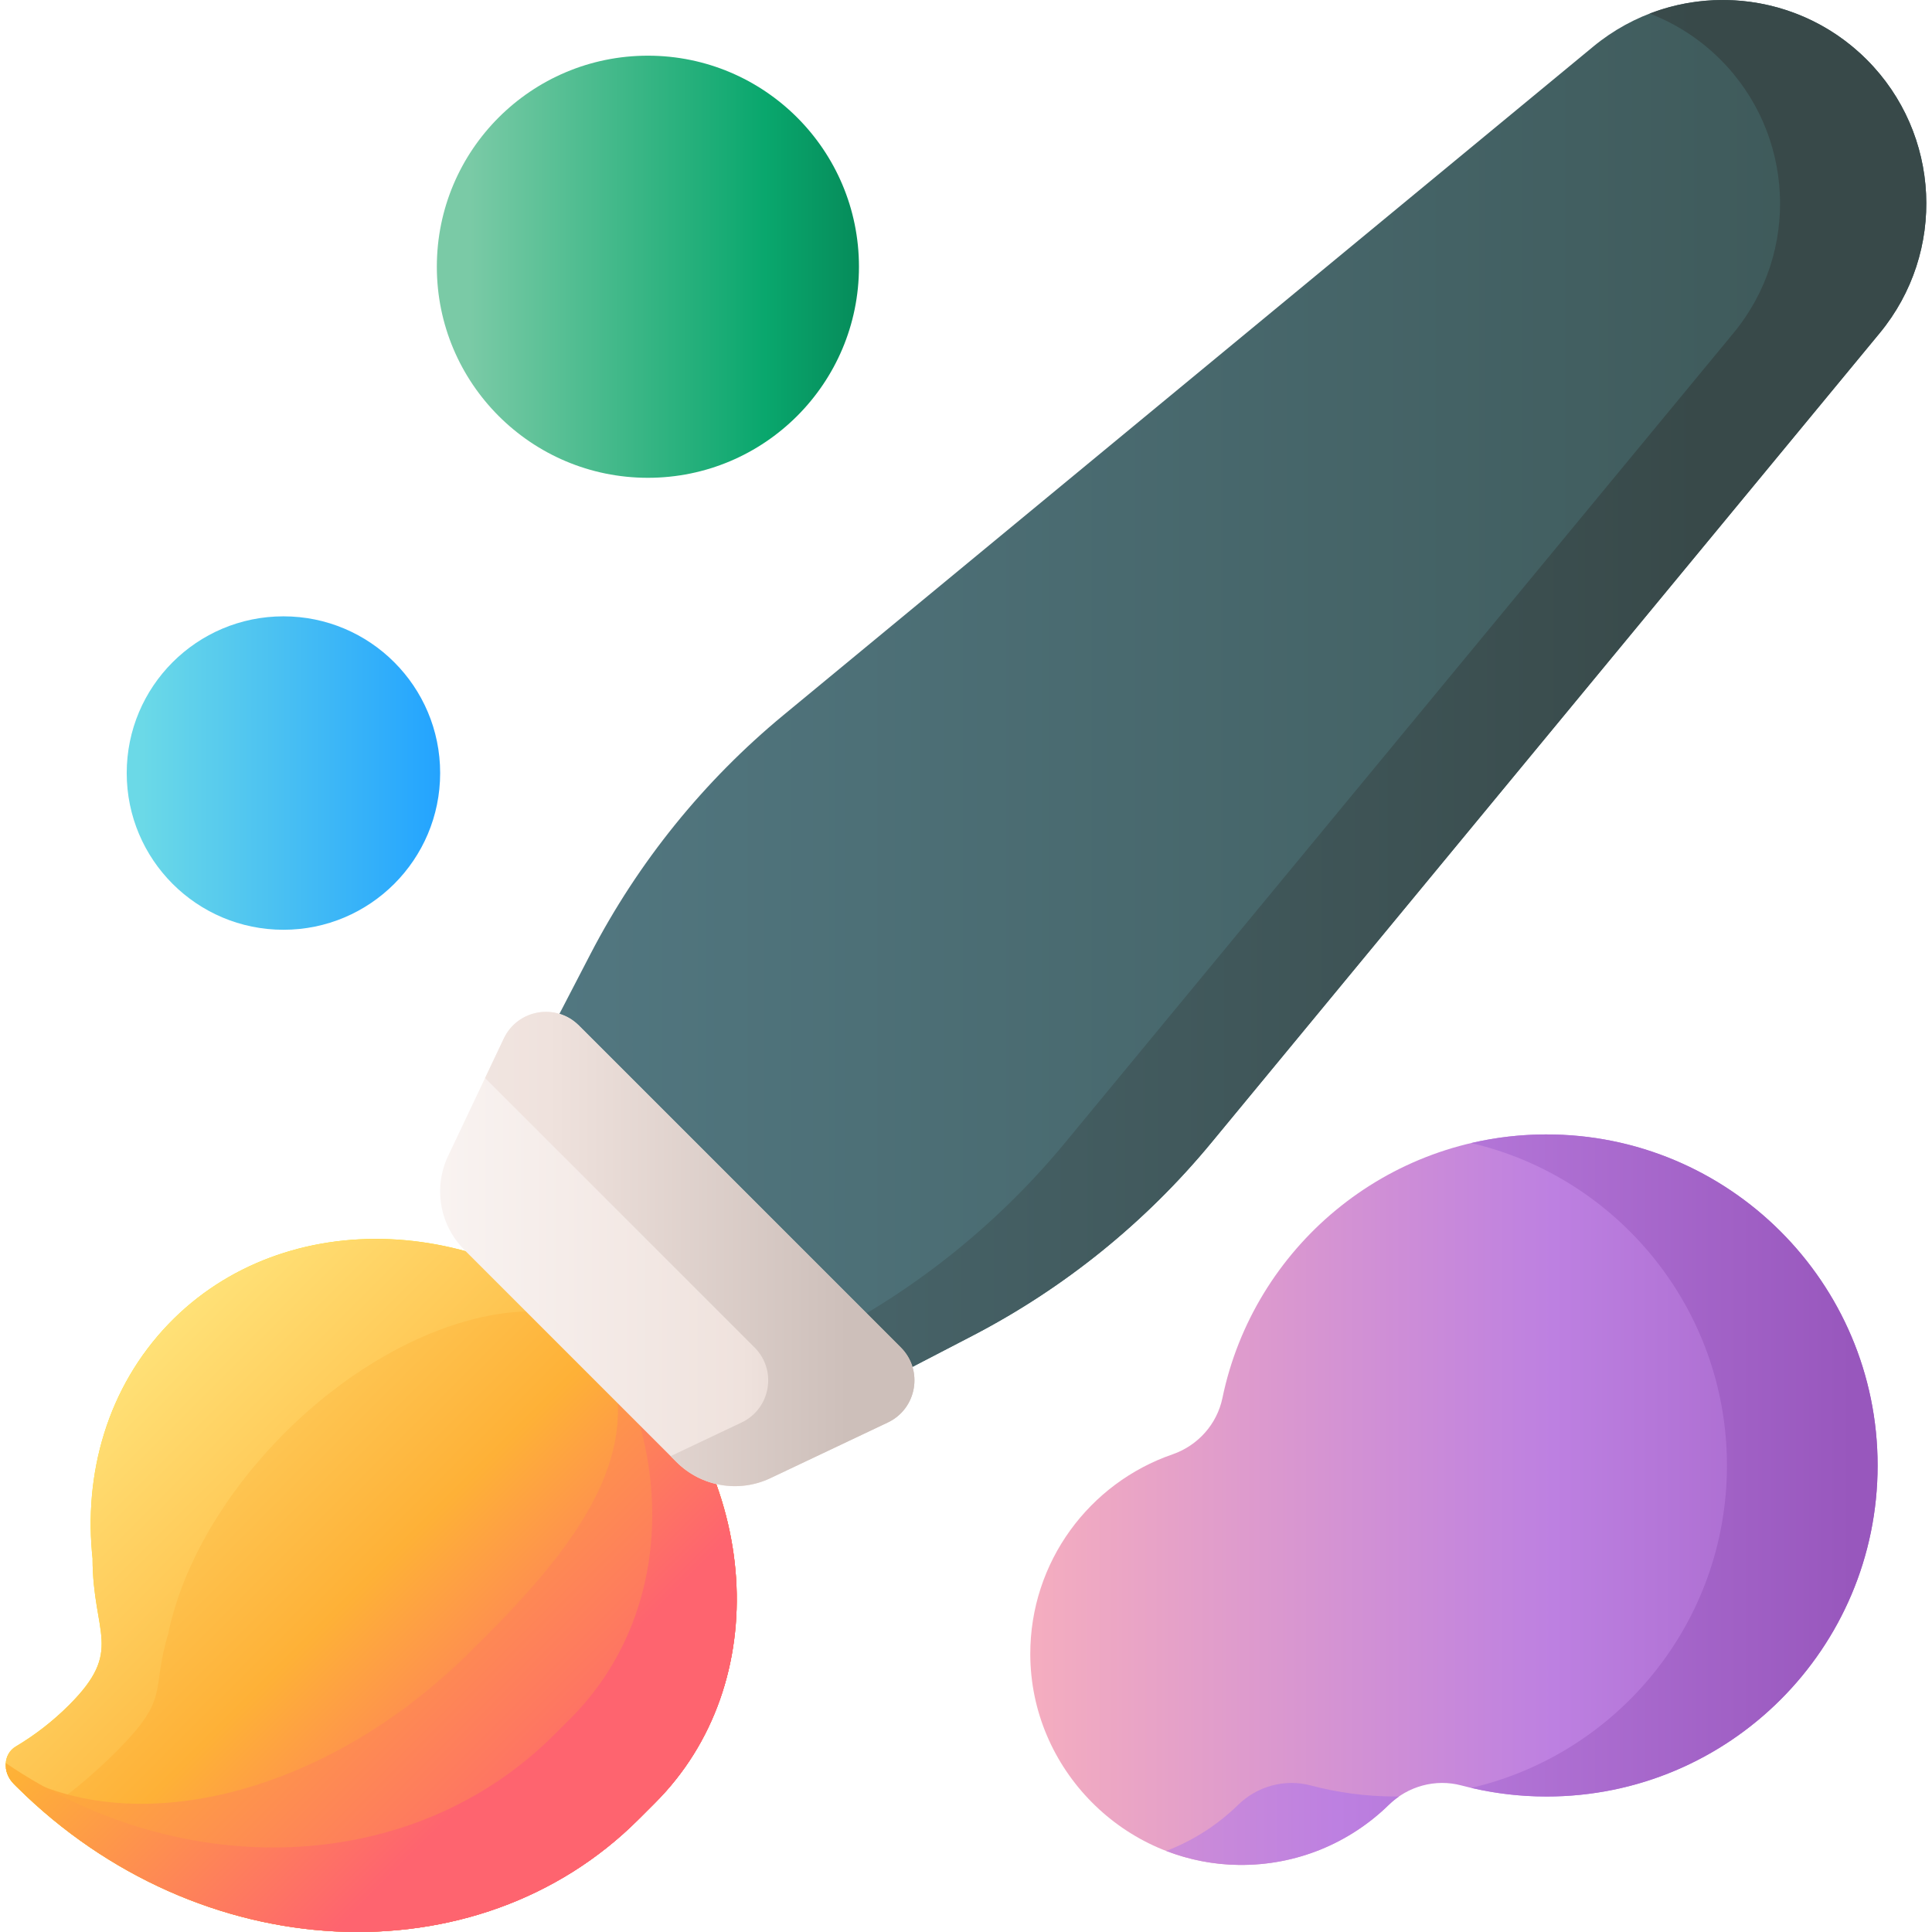
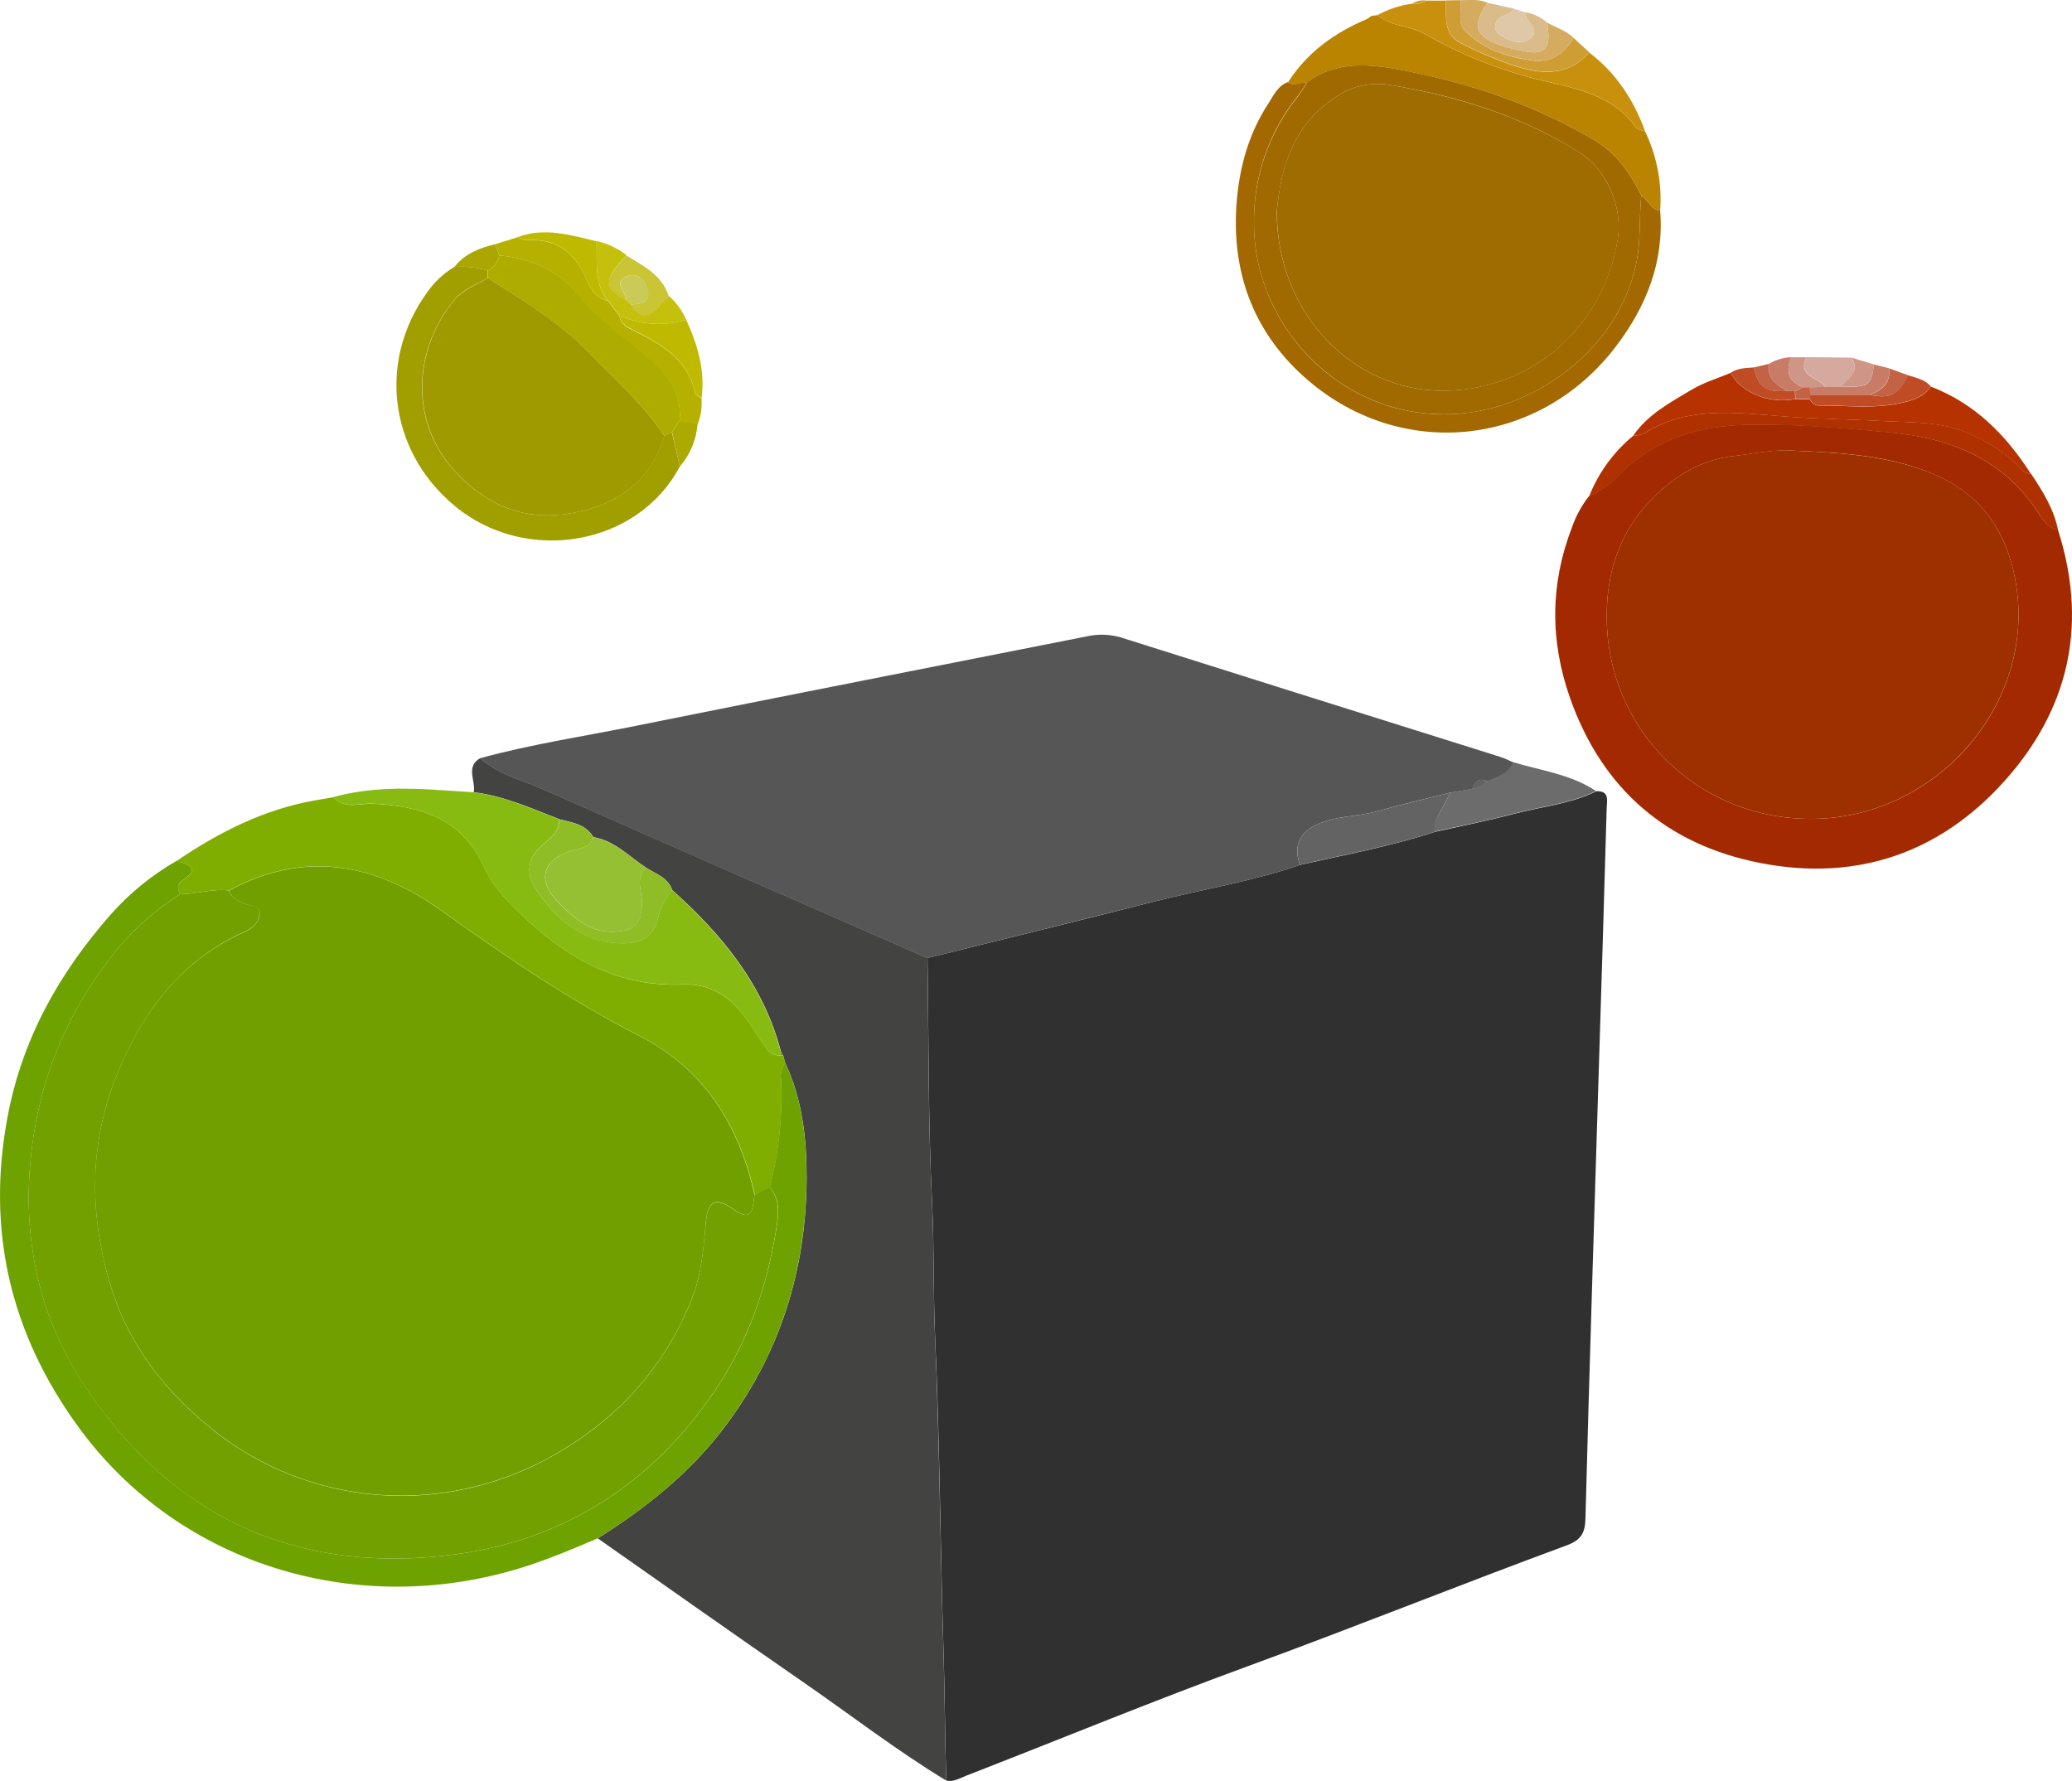
- <svg xmlns="http://www.w3.org/2000/svg" xmlns:xlink="http://www.w3.org/1999/xlink" id="Capa_1" enable-background="new 0 0 510 510" height="512" viewBox="0 0 510 510" width="512">
-   <linearGradient id="SVGID_1_" gradientTransform="matrix(.707 .707 -.629 .629 -1018.779 -1522.46)" gradientUnits="userSpaceOnUse" x1="2075.51" x2="2255.724" y1="661.449" y2="661.449">
-     <stop offset="0" stop-color="#fee903" />
-     <stop offset=".231" stop-color="#fee505" />
-     <stop offset=".417" stop-color="#fedb0b" />
-     <stop offset=".588" stop-color="#feca15" />
-     <stop offset=".75" stop-color="#feb223" />
-     <stop offset=".905" stop-color="#fe9435" />
-     <stop offset="1" stop-color="#fe7d43" />
-   </linearGradient>
-   <linearGradient id="lg1">
-     <stop offset="0" stop-color="#ffe177" />
-     <stop offset=".573" stop-color="#feb137" />
-     <stop offset="1" stop-color="#fe646f" />
-   </linearGradient>
-   <linearGradient id="SVGID_2_" gradientTransform="matrix(.707 .707 -.629 .629 -1018.779 -1522.46)" gradientUnits="userSpaceOnUse" x1="2075.51" x2="2255.724" xlink:href="#lg1" y1="661.449" y2="661.449" />
-   <linearGradient id="SVGID_3_" gradientTransform="matrix(.707 .707 -.629 .629 -1018.779 -1522.46)" gradientUnits="userSpaceOnUse" x1="2056.651" x2="2238.699" xlink:href="#lg1" y1="660.377" y2="660.377" />
-   <linearGradient id="SVGID_4_" gradientTransform="matrix(.707 .707 -.629 .629 -1018.779 -1522.46)" gradientUnits="userSpaceOnUse" x1="1977.754" x2="2248.395" xlink:href="#lg1" y1="661.45" y2="661.45" />
-   <linearGradient id="SVGID_5_" gradientTransform="matrix(.707 .707 -.629 .629 -1018.779 -1522.46)" gradientUnits="userSpaceOnUse" x1="2012.437" x2="2220.388" xlink:href="#lg1" y1="661.449" y2="661.449" />
-   <linearGradient id="SVGID_6_" gradientUnits="userSpaceOnUse" x1="123.736" x2="486.951" y1="193.424" y2="193.424">
-     <stop offset="0" stop-color="#537983" />
-     <stop offset="1" stop-color="#3e5959" />
-   </linearGradient>
-   <linearGradient id="SVGID_7_" gradientUnits="userSpaceOnUse" x1="32.59" x2="448.758" y1="193.426" y2="193.426">
-     <stop offset="0" stop-color="#537983" />
-     <stop offset="1" stop-color="#384949" />
-   </linearGradient>
-   <linearGradient id="lg2">
-     <stop offset="0" stop-color="#f9f3f1" />
-     <stop offset=".573" stop-color="#efe2dd" />
-     <stop offset="1" stop-color="#cdbfba" />
-   </linearGradient>
-   <linearGradient id="SVGID_8_" gradientUnits="userSpaceOnUse" x1="116.502" x2="255.036" xlink:href="#lg2" y1="329.708" y2="329.708" />
-   <linearGradient id="SVGID_9_" gradientUnits="userSpaceOnUse" x1="39.083" x2="223.749" xlink:href="#lg2" y1="329.708" y2="329.708" />
-   <linearGradient id="SVGID_10_" gradientUnits="userSpaceOnUse" x1="124.001" x2="259.972" y1="70.413" y2="70.413">
-     <stop offset="0" stop-color="#7acaa6" />
-     <stop offset=".573" stop-color="#09a76d" />
-     <stop offset="1" stop-color="#026841" />
-   </linearGradient>
-   <linearGradient id="SVGID_11_" gradientUnits="userSpaceOnUse" x1="37.547" x2="168.668" y1="204.066" y2="204.066">
-     <stop offset="0" stop-color="#6bd9e7" />
-     <stop offset=".573" stop-color="#26a6fe" />
-     <stop offset="1" stop-color="#0172fb" />
-   </linearGradient>
-   <linearGradient id="lg3">
-     <stop offset="0" stop-color="#fdb4ba" />
-     <stop offset=".573" stop-color="#bd80e1" />
-     <stop offset="1" stop-color="#9857bd" />
-   </linearGradient>
-   <linearGradient id="SVGID_12_" gradientUnits="userSpaceOnUse" x1="252.192" x2="527.642" xlink:href="#lg3" y1="395.879" y2="395.879" />
-   <linearGradient id="SVGID_13_" gradientUnits="userSpaceOnUse" x1="170.21" x2="489.103" xlink:href="#lg3" y1="481.474" y2="481.474" />
-   <linearGradient id="SVGID_14_" gradientUnits="userSpaceOnUse" x1="170.21" x2="489.103" xlink:href="#lg3" y1="386.848" y2="386.848" />
-   <g>
-     <g>
-       <path d="m172.926 475.91c31.57-31.57 28.096-86.128-7.946-121.292-35.525-34.659-89.83-36.96-120.452-5.152-16.061 16.684-22.62 39.481-20.042 62.408-.016-.144-.041-.288-.056-.432.063 20.114 8.334 24.116-6.179 38.629-4.306 4.306-9.038 7.958-14.09 10.963-3.326 1.978-3.567 6.79-.525 9.861.28.283.562.565.845.846 48.011 47.674 121.498 51.102 164.062 8.547 2.851-2.849 1.382-1.376 4.383-4.378z" fill="url(#SVGID_1_)" />
-       <path d="m172.926 475.91c31.57-31.57 28.096-86.128-7.946-121.292-35.525-34.659-89.83-36.96-120.452-5.152-16.061 16.684-22.62 39.481-20.042 62.408-.016-.144-.041-.288-.056-.432.063 20.114 8.334 24.116-6.179 38.629-4.306 4.306-9.038 7.958-14.09 10.963-3.326 1.978-3.567 6.79-.525 9.861.28.283.562.565.845.846 48.011 47.674 121.498 51.102 164.062 8.547 2.851-2.849 1.382-1.376 4.383-4.378z" fill="url(#SVGID_2_)" />
-       <path d="m143.211 446.195c31.57-31.57 41.629-72.595 22.191-91.155-19.158-18.293-60.264-7.394-91.162 24.138-16.206 16.538-26.552 35.549-29.921 52.529.021-.107.036-.211.058-.318-4.642 15.409.767 16.549-13.746 31.062-4.306 4.306-8.786 8.21-13.361 11.692-1.419 1.081-2.46 2.484-2.995 3.838-.599 1.519 12.909 13.221 20.582 15.134 28.711 7.159 70.386-8.957 103.972-42.54 2.85-2.851 1.38-1.378 4.382-4.38z" fill="url(#SVGID_3_)" />
-       <path d="m172.925 475.907c-3.005 3.005-1.532 1.532-4.383 4.383-42.561 42.55-116.049 39.121-164.056-8.549-.289-.279-.568-.558-.847-.847-1.204-1.214-1.89-2.703-2.076-4.178 32.246 19.99 84.277 7.555 122.618-30.787 2.851-2.851 1.384-1.373 4.389-4.377 28.137-28.137 46.613-55.654 25.316-86.292 3.858 2.797 7.567 5.921 11.095 9.36 36.046 35.163 39.513 89.719 7.944 121.287z" fill="url(#SVGID_4_)" />
-       <path d="m164.98 354.618c-3.525-3.439-7.238-6.555-11.092-9.355 25.157 34.559 24.642 80.432-3.268 108.341-3.002 3.002-1.533 1.529-4.383 4.378-37.174 37.167-97.934 39.255-144.711 7.429-.141 1.875.549 3.908 2.11 5.484.28.283.562.565.845.846 48.011 47.674 121.498 51.102 164.062 8.547 2.85-2.849 1.381-1.376 4.383-4.378 31.571-31.57 28.096-86.128-7.946-121.292z" fill="url(#SVGID_5_)" />
-     </g>
-     <g>
-       <g>
-         <path d="m492.764 15.733c-19.578-19.578-50.829-21.068-72.18-3.441l-213.706 176.425c-21.08 17.403-38.434 38.879-51.022 63.144l-34.206 65.934 69.052 69.052 65.934-34.206c24.265-12.588 45.741-29.942 63.144-51.022l176.425-213.706c17.626-21.351 16.136-52.602-3.441-72.18z" fill="url(#SVGID_6_)" />
-         <path d="m492.764 15.733c-15.377-15.377-37.954-19.589-57.281-12.15 6.824 2.624 13.208 6.679 18.679 12.151 19.578 19.578 21.068 50.829 3.441 72.18l-176.424 213.705c-17.403 21.08-38.879 38.434-63.144 51.022l-40.519 21.021 13.186 13.186 65.934-34.206c24.265-12.588 45.741-29.942 63.144-51.022l176.425-213.707c17.626-21.351 16.136-52.602-3.441-72.18z" fill="url(#SVGID_7_)" />
-         <path d="m132.994 274.138-14.7 31.003c-3.955 8.342-2.237 18.269 4.29 24.797l55.974 55.974c6.528 6.528 16.455 8.246 24.797 4.29l31.003-14.7c7.682-3.642 9.439-13.795 3.427-19.807l-84.985-84.985c-6.011-6.01-16.163-4.254-19.806 3.428z" fill="url(#SVGID_8_)" />
-         <path d="m237.786 355.696-84.985-84.985c-6.012-6.012-16.164-4.255-19.807 3.427l-4.943 10.425 71.133 71.133c6.012 6.012 4.255 16.164-3.427 19.807l-18.728 8.88 1.529 1.529c6.528 6.528 16.455 8.246 24.797 4.29l31.003-14.7c7.683-3.642 9.44-13.794 3.428-19.806z" fill="url(#SVGID_9_)" />
-       </g>
-     </g>
-     <circle cx="171.029" cy="70.413" fill="url(#SVGID_10_)" r="55.715" />
-     <circle cx="74.82" cy="204.066" fill="url(#SVGID_11_)" r="41.369" />
-     <path d="m408.038 299.461c-42.061.102-77.133 29.922-85.345 69.572-1.435 6.931-6.498 12.575-13.189 14.883-21.886 7.55-37.597 28.346-37.534 52.812.078 30.259 24.832 55.233 55.089 55.565 15.404.169 29.383-5.917 39.563-15.873 5.036-4.925 12.324-6.92 19.131-5.111 7.179 1.908 14.722 2.925 22.502 2.925 48.262 0 87.386-39.124 87.387-87.386.001-48.302-39.301-87.505-87.604-87.387z" fill="url(#SVGID_12_)" />
-     <g>
-       <path d="m368.484 474.235c-7.78 0-15.323-1.017-22.502-2.925-6.807-1.809-14.095.186-19.131 5.111-5.385 5.266-11.84 9.434-18.998 12.182 5.988 2.31 12.458 3.617 19.206 3.691 15.404.169 29.383-5.917 39.563-15.873.835-.816 1.736-1.544 2.683-2.196-.274.002-.546.01-.821.01z" fill="url(#SVGID_13_)" />
-       <path d="m408.038 299.461c-6.765.016-13.345.811-19.666 2.283 38.646 9.016 67.5 43.718 67.499 85.106-.001 41.421-28.82 76.109-67.501 85.111 6.388 1.487 13.044 2.275 19.885 2.275 48.262 0 87.386-39.124 87.387-87.386.001-48.305-39.301-87.507-87.604-87.389z" fill="url(#SVGID_14_)" />
+ <svg xmlns="http://www.w3.org/2000/svg" viewBox="0 0 551.45 474.01">
+   <defs>
+     <style>.cls-1{fill:#303030;}.cls-2{fill:#565656;}.cls-3{fill:#434341;}.cls-4{fill:#a32900;}.cls-5{fill:#6da200;}.cls-6{fill:#80ae00;}.cls-7{fill:#8b1;}.cls-8{fill:#a36800;}.cls-9{fill:#ba8300;}.cls-10{fill:#a19e00;}.cls-11{fill:#b63200;}.cls-12{fill:#b03100;}.cls-13{fill:#6c6c6c;}.cls-14{fill:#b6b100;}.cls-15{fill:#c9900e;}.cls-16{fill:#bfba00;}.cls-17{fill:#ce9d34;}.cls-18{fill:#c4c00b;}.cls-19{fill:#d4ab5f;}.cls-20{fill:#dabb8a;}.cls-21{fill:#c9c535;}.cls-22{fill:#bf4c25;}.cls-23{fill:#d6a99f;}.cls-24{fill:#dfc8a8;}.cls-25{fill:#c87c67;}.cls-26{fill:#aca900;}.cls-27{fill:#aca700;}.cls-28{fill:#cf9687;}.cls-29{fill:#c36244;}.cls-30{fill:#636363;}.cls-31{fill:#95c034;}.cls-32{fill:#8ebd25;}.cls-33{fill:#9e3000;}.cls-34{fill:#72a000;}.cls-35{fill:#729f00;}.cls-36{fill:#a06a00;}.cls-37{fill:#9e9a00;}.cls-38{fill:#afac00;}.cls-39{fill:#cbc958;}.cls-40{fill:#9e6c00;}</style>
+   </defs>
+   <g id="Capa_2" data-name="Capa 2">
+     <g id="Capa_1-2" data-name="Capa 1">
+       <path class="cls-1" d="M424.84,210.6c3.59-.15,2.83,2.46,2.77,4.5q-1,34.93-2.11,69.85c-1.22,39.74-2.51,79.48-3.54,119.23-.1,4-1.3,5.76-5,7.13-28.37,10.46-56.42,21.76-84.82,32.15-25.21,9.22-50,19.44-75.06,29.18-1.67.65-3.29,1.71-5.24,1.27-.34-11.46-.36-22.93-.72-34.4-.88-27.92-1-55.86-2.25-83.77-.51-11.79-.21-23.59-.79-35.41-1.07-21.75-.89-43.56-1.23-65.35,20.17-5,40.36-9.94,60.49-15.07,12.87-3.27,26.05-5.36,38.65-9.71,12-2.72,24.1-4.94,35.82-8.77,7.08-1.59,14.21-3,21.22-4.84C410.3,214.66,418,214,424.84,210.6Z" />
+       <path class="cls-2" d="M346,230.21c-12.6,4.34-25.78,6.43-38.65,9.7C287.19,245,267,250,246.83,255c-33.79-14.8-67.63-29.47-101.31-44.51-6-2.67-12.64-4.16-17.74-8.68,13.63-3.75,27.62-5.83,41.45-8.62,39.92-8.06,79.89-15.86,119.84-23.78a18.2,18.2,0,0,1,9.32.27q50.37,15.93,100.78,31.73c1.26.4,2.45,1,3.67,1.54-1.34,3.1-4.29,3.95-7,5.06-2.24-1.19-3.26.14-4,2L385.82,211c-6.43,1.63-12.9,3.12-19.28,4.91-5.42,1.53-11.24,1.16-16.44,3.73C345.71,221.83,344.21,225.38,346,230.21Z" />
+       <path class="cls-3" d="M127.78,201.79c5.1,4.52,11.75,6,17.74,8.68,33.68,15,67.52,29.71,101.31,44.51.34,21.79.16,43.6,1.23,65.35.58,11.82.28,23.62.79,35.41,1.2,27.91,1.37,55.85,2.25,83.77.36,11.47.38,22.94.72,34.4-13.18-8-25.4-17.46-38.08-26.22-18.3-12.64-36.45-25.49-54.66-38.25,12.46-7.84,23.88-16.85,33-28.61,15.43-20,22.62-42.85,22.6-67.78,0-10.18-1.2-20.61-5.71-30.16l-.51-1.88-.61-1.1c-4.61-17.74-15.66-31.14-28.93-43-1.15-3.39-4.39-4.31-7-6-4.52-2.94-8.3-7.16-14-8.1-2-3.45-5.63-3.89-9-4.74-7.46-2.91-14.79-6.23-22.85-7.22C126.69,207.85,123.8,204.15,127.78,201.79Z" />
+       <path class="cls-4" d="M547.71,141c7.68,24,3.55,45.92-12.59,65-17.44,20.58-40.25,28.88-66.7,23.68-24.8-4.86-42.07-19.72-50.58-43.95-5.33-15.18-5.3-30.32.54-45.4a28.9,28.9,0,0,1,4.51-8.27,23.81,23.81,0,0,0,8.05-5.74c9.5-9.52,21.24-13.07,34.33-13.3,12.48-.23,24.87.8,37.29,2,16.71,1.56,30.92,7.21,40.28,22C544,138.78,545.3,140.63,547.71,141Zm-69.43-21c-5.54-.54-11,.69-16.38,1.32a33.34,33.34,0,0,0-16.13,6.19c-12.93,9.54-18.59,22.22-18.12,38.33.89,30.11,26.36,53.91,57.74,52,31-1.91,55.81-30.53,51.29-61.56-2-13.81-8.82-24.63-22.27-30.18C502.84,121.27,490.57,120.51,478.28,120Z" />
+       <path class="cls-5" d="M208.94,282.89c4.51,9.55,5.7,20,5.71,30.16,0,24.93-7.17,47.79-22.6,67.78-9.09,11.76-20.51,20.77-33,28.61-8.24,3.55-16.5,7-25.24,9.24-42.26,11-87-3.4-112.85-38.75C2.79,355-3.75,327.58,2.06,297,6,276.31,15.78,259,29.35,243.54A69.37,69.37,0,0,1,47,229.13c3.66,1,6.3,2.14,1.34,5.33-1.36.88-1,2.25-.44,3.51a73.71,73.71,0,0,0-20.41,19.51,101,101,0,0,0-19,48.13c-2.82,22.49,1.41,43.67,13.35,62.14,23.14,35.78,56.94,51.62,99.44,45.94,29.36-3.92,52.5-19.11,69.1-43.7,8.69-12.87,13.72-27.32,16.18-42.6.62-3.82,1.33-8-1.72-11.44a96.74,96.74,0,0,0,3-28.85A5.89,5.89,0,0,1,208.94,282.89Z" />
+       <path class="cls-6" d="M47.88,238c-.57-1.26-.92-2.63.44-3.51,5-3.19,2.32-4.37-1.34-5.33,11.3-7.67,23.29-13.76,36.9-16.14l4.89-.84c3,3.33,6.88,1.6,10.34,1.74,12.73.5,23.84,4,29.55,16.53,2.67,5.86,7,10.08,11.46,14.24,11.7,10.86,25,18.07,41.58,17.34,8.16-.36,13.74,4.1,18,10.64,1.18,1.82,2.45,3.57,3.6,5.4,1,1.64,2.2,2.94,4.34,2.83a8.17,8.17,0,0,0,.84.14l.51,1.88a5.89,5.89,0,0,0-1.1,4.21,96.74,96.74,0,0,1-3,28.85l-4,2.05c-4.15-18.6-13.39-33.51-30.84-42.41-18.55-9.47-35.63-21.18-52.54-33.27C99.84,229.73,80.93,226.16,60.9,237,56.49,236.43,52.24,238,47.88,238Z" />
+       <path class="cls-7" d="M207.59,280.87c-2.14.11-3.31-1.19-4.34-2.83-1.15-1.83-2.42-3.58-3.6-5.4-4.21-6.54-9.79-11-18-10.64-16.62.73-29.88-6.48-41.58-17.34-4.48-4.16-8.79-8.38-11.46-14.24-5.71-12.54-16.82-16-29.55-16.53-3.46-.14-7.37,1.59-10.34-1.74,9.67-2.67,19.5-2.49,29.38-1.8,2.62.19,5.24.34,7.86.51,8.06,1,15.39,4.31,22.85,7.22.07,3-1.93,4.8-4.06,6.47-4,3.16-5,7.48-2.45,11.51,5.36,8.35,12.3,14.74,23.18,15,5.27.1,8.69-1.92,9.78-7.15a17.28,17.28,0,0,1,3.58-7c13.27,11.9,24.32,25.3,28.93,43C207.73,280.22,207.65,280.55,207.59,280.87Z" />
+       <path class="cls-8" d="M441.84,56.07c1.09,13.66-3.72,25.53-11.74,36.09-20.56,27.08-57.9,30.83-83.18,8-13.65-12.32-19.31-28.3-17.76-46.71.78-9.24,3.26-18,8.35-25.82,1.43-2.2,2.5-4.75,5.24-5.78,1.65,1.31,3.36-.09,5,.11a33.72,33.72,0,0,1-2.14,3.33A52.72,52.72,0,0,0,333.75,60c.21,27.83,24.7,53.15,55.74,50,19.62-2,40.79-16.77,45.86-39.3,1.42-6.32.85-12.47,1.47-18.68C438.72,53.09,439.29,55.8,441.84,56.07Z" />
+       <path class="cls-9" d="M441.84,56.07c-2.55-.27-3.12-3-5-4.06-2.92-5.87-6.58-11.17-12.34-14.61-15.76-9.39-33-15.16-50.8-18.63-8.58-1.68-17.91-2.86-25.89,3.24-1.68-.2-3.39,1.2-5-.11,5.1-8,12.39-13.19,21-16.84l1.2-.81L366.64,4c3.56,3.21,8.53,2.71,12.62,5.07a115.73,115.73,0,0,0,31.28,12.38c9,2.12,18.65,3.85,24.72,12.33.5.7,1.73.89,2.62,1.31A41.68,41.68,0,0,1,441.84,56.07Z" />
+       <path class="cls-10" d="M180.92,124.17c-11.12,21.07-40.81,26.28-59.88,10.51-18.08-15-20.71-40.11-6.15-58.46a24,24,0,0,1,6-5.17,25.36,25.36,0,0,1,8.92.94l0,2c-3.12,1.82-6.57,2.91-9.06,6-10.53,12.91-12,31.84.13,45.21,8.36,9.25,18.55,13.52,30.81,11.45,12.11-2,21.36-8.15,25.1-20.65l2-1C179.55,118.07,180.23,121.12,180.92,124.17Z" />
+       <path class="cls-11" d="M434.65,116c3.9-5.76,9.93-8.89,15.63-12.31,3.21-1.91,6.9-3,10.37-4.47,2.45,5.21,10.35,8.42,17.15,7l3.92.12a2.68,2.68,0,0,0,2.34,1.61c7.58-.06,15.22,1,22.72-.87,2.74-.7,5.43-1.59,7.07-4.19,11.72,4.48,20,12.85,26.65,23.21-1.9-.06-2.81-1.52-4-2.69a41.39,41.39,0,0,0-12-7.79c-7.53-3.53-15.49-3.1-23.38-3.54-9-.49-17.93-.57-26.86-1.28-12.6-1-25.21-2.71-36.76,4.59A8.8,8.8,0,0,1,434.65,116Z" />
+       <path class="cls-12" d="M434.65,116a8.8,8.8,0,0,0,2.89-.63c11.55-7.3,24.16-5.58,36.76-4.59,8.93.71,17.91.79,26.86,1.28,7.89.44,15.85,0,23.38,3.54a41.39,41.39,0,0,1,12,7.79c1.18,1.17,2.09,2.63,4,2.69,3.12,4.64,6.06,9.37,7.21,15-2.41-.38-3.75-2.23-4.87-4-9.36-14.84-23.57-20.49-40.28-22-12.42-1.15-24.81-2.18-37.29-2-13.09.23-24.83,3.78-34.33,13.3a23.81,23.81,0,0,1-8.05,5.74A39.94,39.94,0,0,1,434.65,116Z" />
+       <path class="cls-13" d="M385.82,211l5.94-1.07a6.44,6.44,0,0,0,4-2c2.76-1.11,5.71-2,7-5.06,7.43,2.26,15.33,3.19,22,7.67-6.88,3.43-14.54,4.06-21.83,6-7,1.86-14.14,3.25-21.21,4.84C381.58,217.36,384.71,214.58,385.82,211Z" />
+       <path class="cls-14" d="M131.78,65l6.06-1.88a6.66,6.66,0,0,0,2.28.81c8.24-.52,13.26,3.54,16.17,10.93,1,2.48,2.65,4.56,5.5,5.23l3.08,4c.33,2.35,2.23,3.14,4,4,7.22,3.63,14.16,7.5,16.1,16.36.14.65,1.13,1.11,1.73,1.66a15.58,15.58,0,0,1-1.08,7l-4.77-1c.6-5.9-1.81-10.39-5.94-14.54-6.54-6.58-14.76-11.27-20.62-18.54C148.75,72,141.49,68.73,132.86,68Z" />
+       <path class="cls-15" d="M437.88,35.07c-.89-.42-2.12-.61-2.62-1.31-6.07-8.48-15.69-10.21-24.72-12.33A115.73,115.73,0,0,1,379.26,9.05C375.17,6.69,370.2,7.19,366.64,4a26.41,26.41,0,0,1,9.06-3,6.22,6.22,0,0,0,4.1-.84l4.92,0c.3,4.18-.73,9,4.1,11.35a105.92,105.92,0,0,0,13.62,5.84c7.3,2.4,14.6,3.31,20.52-3.36C430.13,19.43,434.86,26.65,437.88,35.07Z" />
+       <path class="cls-16" d="M186.71,106.05c-.6-.55-1.59-1-1.73-1.66C183,95.53,176.1,91.66,168.88,88c-1.78-.89-3.68-1.68-4-4a25.48,25.48,0,0,0,17.76,1.11C185.67,91.77,187.72,98.61,186.71,106.05Z" />
+       <path class="cls-17" d="M423,13.94c-5.92,6.67-13.22,5.76-20.52,3.36a105.92,105.92,0,0,1-13.62-5.84C384,9.08,385,4.29,384.72.11l4.07-.06c.24,2.75-1,6,1.08,8.13,4.78,4.89,11,6.93,17.69,7.9,5.39.79,8.67-1.82,11.23-6Z" />
+       <path class="cls-18" d="M182.63,85.11A25.48,25.48,0,0,1,164.87,84l-3.08-4c-3.79-4.75-2.8-10.41-3-15.84a19.62,19.62,0,0,1,8,3.79c-6.24,6.29-6.24,8.75,0,12l1,1c2.45,4.1,5.07,3.6,7.82.31.74-.89,1.6-1.66,2.41-2.49A18,18,0,0,1,182.63,85.11Z" />
+       <path class="cls-19" d="M418.79,10.05c-2.56,4.21-5.84,6.82-11.23,6-6.69-1-12.91-3-17.69-7.9C387.78,6.05,389,2.8,388.79.05c2.39,0,4.84-.39,7.13.71-4.32,6.12-3.39,9,3.78,11.39,1.4.47,2.84.82,4.28,1.16,7.27,1.71,8.95.14,7.81-7.25C414.17,7.31,416.79,8.14,418.79,10.05Z" />
+       <path class="cls-20" d="M411.79,6.06c1.14,7.39-.54,9-7.81,7.25-1.44-.34-2.88-.69-4.28-1.16-7.17-2.43-8.1-5.27-3.78-11.39l6.9,1.52c-.64,1.6-2.41,1.54-3.53,2.41-1.78,1.4-1.9,3.33-.13,4.54,2.46,1.7,5.6,2.95,8.21.91,2.39-1.86-.43-3.71-1.11-5.53l-.52-1.38A11.19,11.19,0,0,1,411.79,6.06Z" />
+       <path class="cls-16" d="M158.76,64.21c.23,5.43-.76,11.09,3,15.84-2.85-.67-4.52-2.75-5.5-5.23-2.91-7.39-7.93-11.45-16.17-10.93a6.66,6.66,0,0,1-2.28-.81C145,60.45,151.85,62.57,158.76,64.21Z" />
+       <path class="cls-21" d="M178,78.87c-.81.83-1.67,1.6-2.41,2.49-2.75,3.29-5.37,3.79-7.82-.31,2.54-.14,5.44-.24,4.6-3.9-.58-2.5-2.63-4.69-5.4-3.66-3.95,1.46-.54,4-.3,6.09a3.94,3.94,0,0,0,.1.47c-6.25-3.3-6.25-5.76,0-12C171.34,70.81,176.23,73.25,178,78.87Z" />
+       <path class="cls-22" d="M513.85,102.84c-1.64,2.6-4.33,3.49-7.07,4.19-7.5,1.9-15.14.81-22.72.87a2.67,2.67,0,0,1-2.34-1.62c0-.41,0-.81,0-1.22h16c5.17,1.23,7.69-.08,10-5.22C509.92,100.62,512.29,100.92,513.85,102.84Z" />
+       <path class="cls-23" d="M480.79,95.05l11.92.14c2.59,4-1,5.53-3,7.76h-3.93C484.22,100.26,478.23,100.37,480.79,95.05Z" />
+       <path class="cls-24" d="M405.74,3.23l.52,1.38c.68,1.82,3.5,3.67,1.11,5.53-2.61,2-5.75.79-8.21-.91-1.77-1.21-1.65-3.14.13-4.54,1.12-.87,2.89-.81,3.53-2.41Z" />
+       <path class="cls-25" d="M485.81,102.94h3.93c7.74.12,8.27-.23,9-5.93l4,1c.43,3.84-1.77,5.8-5,7h-16c0-.64,0-1.29-.08-1.93Z" />
+       <path class="cls-22" d="M477.8,106.17c-6.8,1.44-14.7-1.77-17.15-7,1.87-1.2,4-1.23,6.1-1.37,1.29,5.38,3.12,6.64,9,6.23l1.93.07C477.74,104.8,477.77,105.49,477.8,106.17Z" />
+       <path class="cls-26" d="M180.86,112l4.77,1a19.3,19.3,0,0,1-4.71,11.17c-.69-3-1.37-6.1-2.06-9.15C179.53,114,180.19,113,180.86,112Z" />
+       <path class="cls-27" d="M131.78,65,132.86,68a5.53,5.53,0,0,1-3,4,25.36,25.36,0,0,0-8.92-.94C123.69,67.52,127.57,66,131.78,65Z" />
+       <path class="cls-25" d="M477.7,104.12l-1.93-.07c-2.9-1.53-5.51-3.28-5-7.18a12.2,12.2,0,0,1,6-1.8c-1.59,3.63-.81,6.38,3,8Z" />
+       <path class="cls-28" d="M498.75,97c-.74,5.7-1.27,6-9,5.93,1.93-2.23,5.56-3.8,3-7.76Z" />
+       <path class="cls-28" d="M479.75,103.09c-3.78-1.64-4.56-4.39-3-8l4,0c-2.56,5.32,3.43,5.21,5,7.89l-4.12.18Z" />
+       <path class="cls-29" d="M497.77,105.05c3.25-1.22,5.45-3.18,5-7l5,1.8C505.46,105,502.94,106.28,497.77,105.05Z" />
+       <path class="cls-29" d="M470.73,96.87c-.47,3.9,2.14,5.65,5,7.18-5.9.41-7.73-.85-9-6.23Z" />
+       <path class="cls-17" d="M379.8.16a6.22,6.22,0,0,1-4.1.84A5.91,5.91,0,0,1,379.8.16Z" />
+       <path class="cls-15" d="M364.91,4.25l-1.2.81Z" />
+       <path class="cls-30" d="M385.82,211c-1.11,3.56-4.24,6.34-4,10.41-11.73,3.83-23.84,6-35.83,8.77-1.76-4.82-.26-8.37,4.13-10.54,5.2-2.57,11-2.2,16.44-3.73C372.92,214.14,379.39,212.65,385.82,211Z" />
+       <path class="cls-30" d="M395.79,208a6.44,6.44,0,0,1-4,2C392.53,208.13,393.55,206.8,395.79,208Z" />
+       <path class="cls-31" d="M157.89,222.82c5.68.94,9.46,5.16,14,8.1-2.89,2.88-1,6.31-1,9.49-.11,5.48-2.1,7.42-7.57,7.58-6.34.18-10.51-3.64-14.53-7.65-6-6-4.56-11.51,3.6-14C154.54,225.69,157.1,225.64,157.89,222.82Z" />
+       <path class="cls-32" d="M157.89,222.82c-.79,2.82-3.35,2.87-5.53,3.53-8.16,2.48-9.62,8-3.6,14,4,4,8.19,7.83,14.53,7.65,5.47-.16,7.46-2.1,7.57-7.58.06-3.18-1.88-6.61,1-9.49,2.63,1.64,5.87,2.56,7,6a17.28,17.28,0,0,0-3.58,7c-1.09,5.23-4.51,7.25-9.78,7.15-10.88-.22-17.82-6.61-23.18-15-2.59-4-1.57-8.35,2.45-11.51,2.13-1.67,4.13-3.42,4.06-6.47C152.26,218.93,155.87,219.37,157.89,222.82Z" />
+       <path class="cls-5" d="M207.59,280.87c.06-.32.14-.65.23-1l.61,1.1A8.17,8.17,0,0,1,207.59,280.87Z" />
+       <path class="cls-33" d="M478.28,120c12.29.55,24.56,1.31,36.13,6.09,13.45,5.55,20.26,16.37,22.27,30.18,4.52,31-20.34,59.65-51.29,61.56-31.38,1.92-56.85-21.88-57.74-52-.47-16.11,5.19-28.79,18.12-38.33a33.34,33.34,0,0,1,16.13-6.19C467.3,120.65,472.74,119.42,478.28,120Z" />
+       <path class="cls-34" d="M200.81,318l4-2.05c3,3.43,2.34,7.62,1.72,11.44-2.46,15.28-7.49,29.73-16.18,42.6-16.6,24.59-39.74,39.78-69.1,43.7-42.5,5.68-76.3-10.16-99.44-45.94C9.89,349.28,5.66,328.1,8.48,305.61a101,101,0,0,1,19-48.13A73.71,73.71,0,0,1,47.88,238c4.36,0,8.61-1.54,13-1,.58,2.05,2.4,2.6,4,3.42s4.31.21,4.18,2.7-1.93,4-4.27,5C48.36,255.53,38.23,269,31.55,285c-7.68,18.33-8,37.08-2.33,56.48,4.89,16.59,14.86,29.07,27.71,39.31,25.14,20,62,24.05,93.1,5,15.8-9.67,27.38-23,34.19-40.33,2.53-6.45,3-13.24,3.63-20,.5-5.64,2.45-6.84,6.67-4C199.32,324.63,200.11,324.2,200.81,318Z" />
+       <path class="cls-35" d="M200.81,318c-.7,6.2-1.49,6.63-6.29,3.4-4.22-2.84-6.17-1.64-6.67,4-.6,6.79-1.1,13.58-3.63,20-6.81,17.35-18.39,30.66-34.19,40.33-31.14,19.05-68,15-93.1-5C44.08,370.52,34.11,358,29.22,341.45c-5.71-19.4-5.35-38.15,2.33-56.48,6.68-16,16.81-29.44,33.29-36.81,2.34-1,4.15-2.65,4.27-5s-2.67-1.94-4.18-2.7-3.45-1.37-4-3.42c20-10.84,38.94-7.27,56.53,5.32,16.91,12.09,34,23.8,52.54,33.27C187.42,284.49,196.66,299.4,200.81,318Z" />
+       <path class="cls-36" d="M347.79,22c8-6.1,17.31-4.92,25.89-3.24,17.83,3.47,35,9.24,50.8,18.63,5.76,3.44,9.42,8.74,12.34,14.61-.62,6.21-.05,12.36-1.47,18.68C430.28,93.22,409.11,108,389.49,110c-31,3.12-55.53-22.2-55.74-50a52.72,52.72,0,0,1,11.9-34.62A33.72,33.72,0,0,0,347.79,22Zm-8,34.16c0,27.31,20.29,48,44.43,47.83,23.32-.15,42.6-16.92,46.3-40.28C432,54.8,427.41,45,420.33,40.54c-15.47-9.71-32.49-15-50.33-17.92a19.46,19.46,0,0,0-13.79,2.77C343.69,33.11,340.86,45.5,339.82,56.17Z" />
+       <path class="cls-37" d="M176.84,116c-3.74,12.5-13,18.61-25.1,20.65-12.26,2.07-22.45-2.2-30.81-11.45-12.1-13.37-10.66-32.3-.13-45.21,2.49-3,5.94-4.14,9.06-6,9.35,5.94,18.92,11.72,26.7,19.63C163.59,100.81,171.21,107.53,176.84,116Z" />
+       <path class="cls-38" d="M176.84,116c-5.63-8.46-13.25-15.18-20.28-22.34C148.78,85.74,139.21,80,129.86,74l0-2a5.53,5.53,0,0,0,3-4c8.63.71,15.89,4,21.44,10.9,5.86,7.27,14.08,12,20.62,18.54,4.13,4.15,6.54,8.64,5.94,14.54-.67,1-1.33,2-2,3Z" />
+       <path class="cls-29" d="M479.75,103.09l1.94,0c0,.65.06,1.3.08,1.94,0,.41,0,.81,0,1.22l-3.92-.11c0-.68-.06-1.37-.1-2Z" />
+       <path class="cls-39" d="M166.81,80.05a3.94,3.94,0,0,1-.1-.47c-.24-2.08-3.65-4.63.3-6.09,2.77-1,4.82,1.16,5.4,3.66.84,3.66-2.06,3.76-4.6,3.9C167.48,80.72,167.14,80.39,166.81,80.05Z" />
+       <path class="cls-40" d="M339.82,56.17c1-10.67,3.87-23.06,16.39-30.78A19.46,19.46,0,0,1,370,22.62c17.84,3,34.86,8.21,50.33,17.92C427.41,45,432,54.8,430.55,63.72c-3.7,23.36-23,40.13-46.3,40.28C360.11,104.15,339.79,83.48,339.82,56.17Z" />
    </g>
  </g>
</svg>
